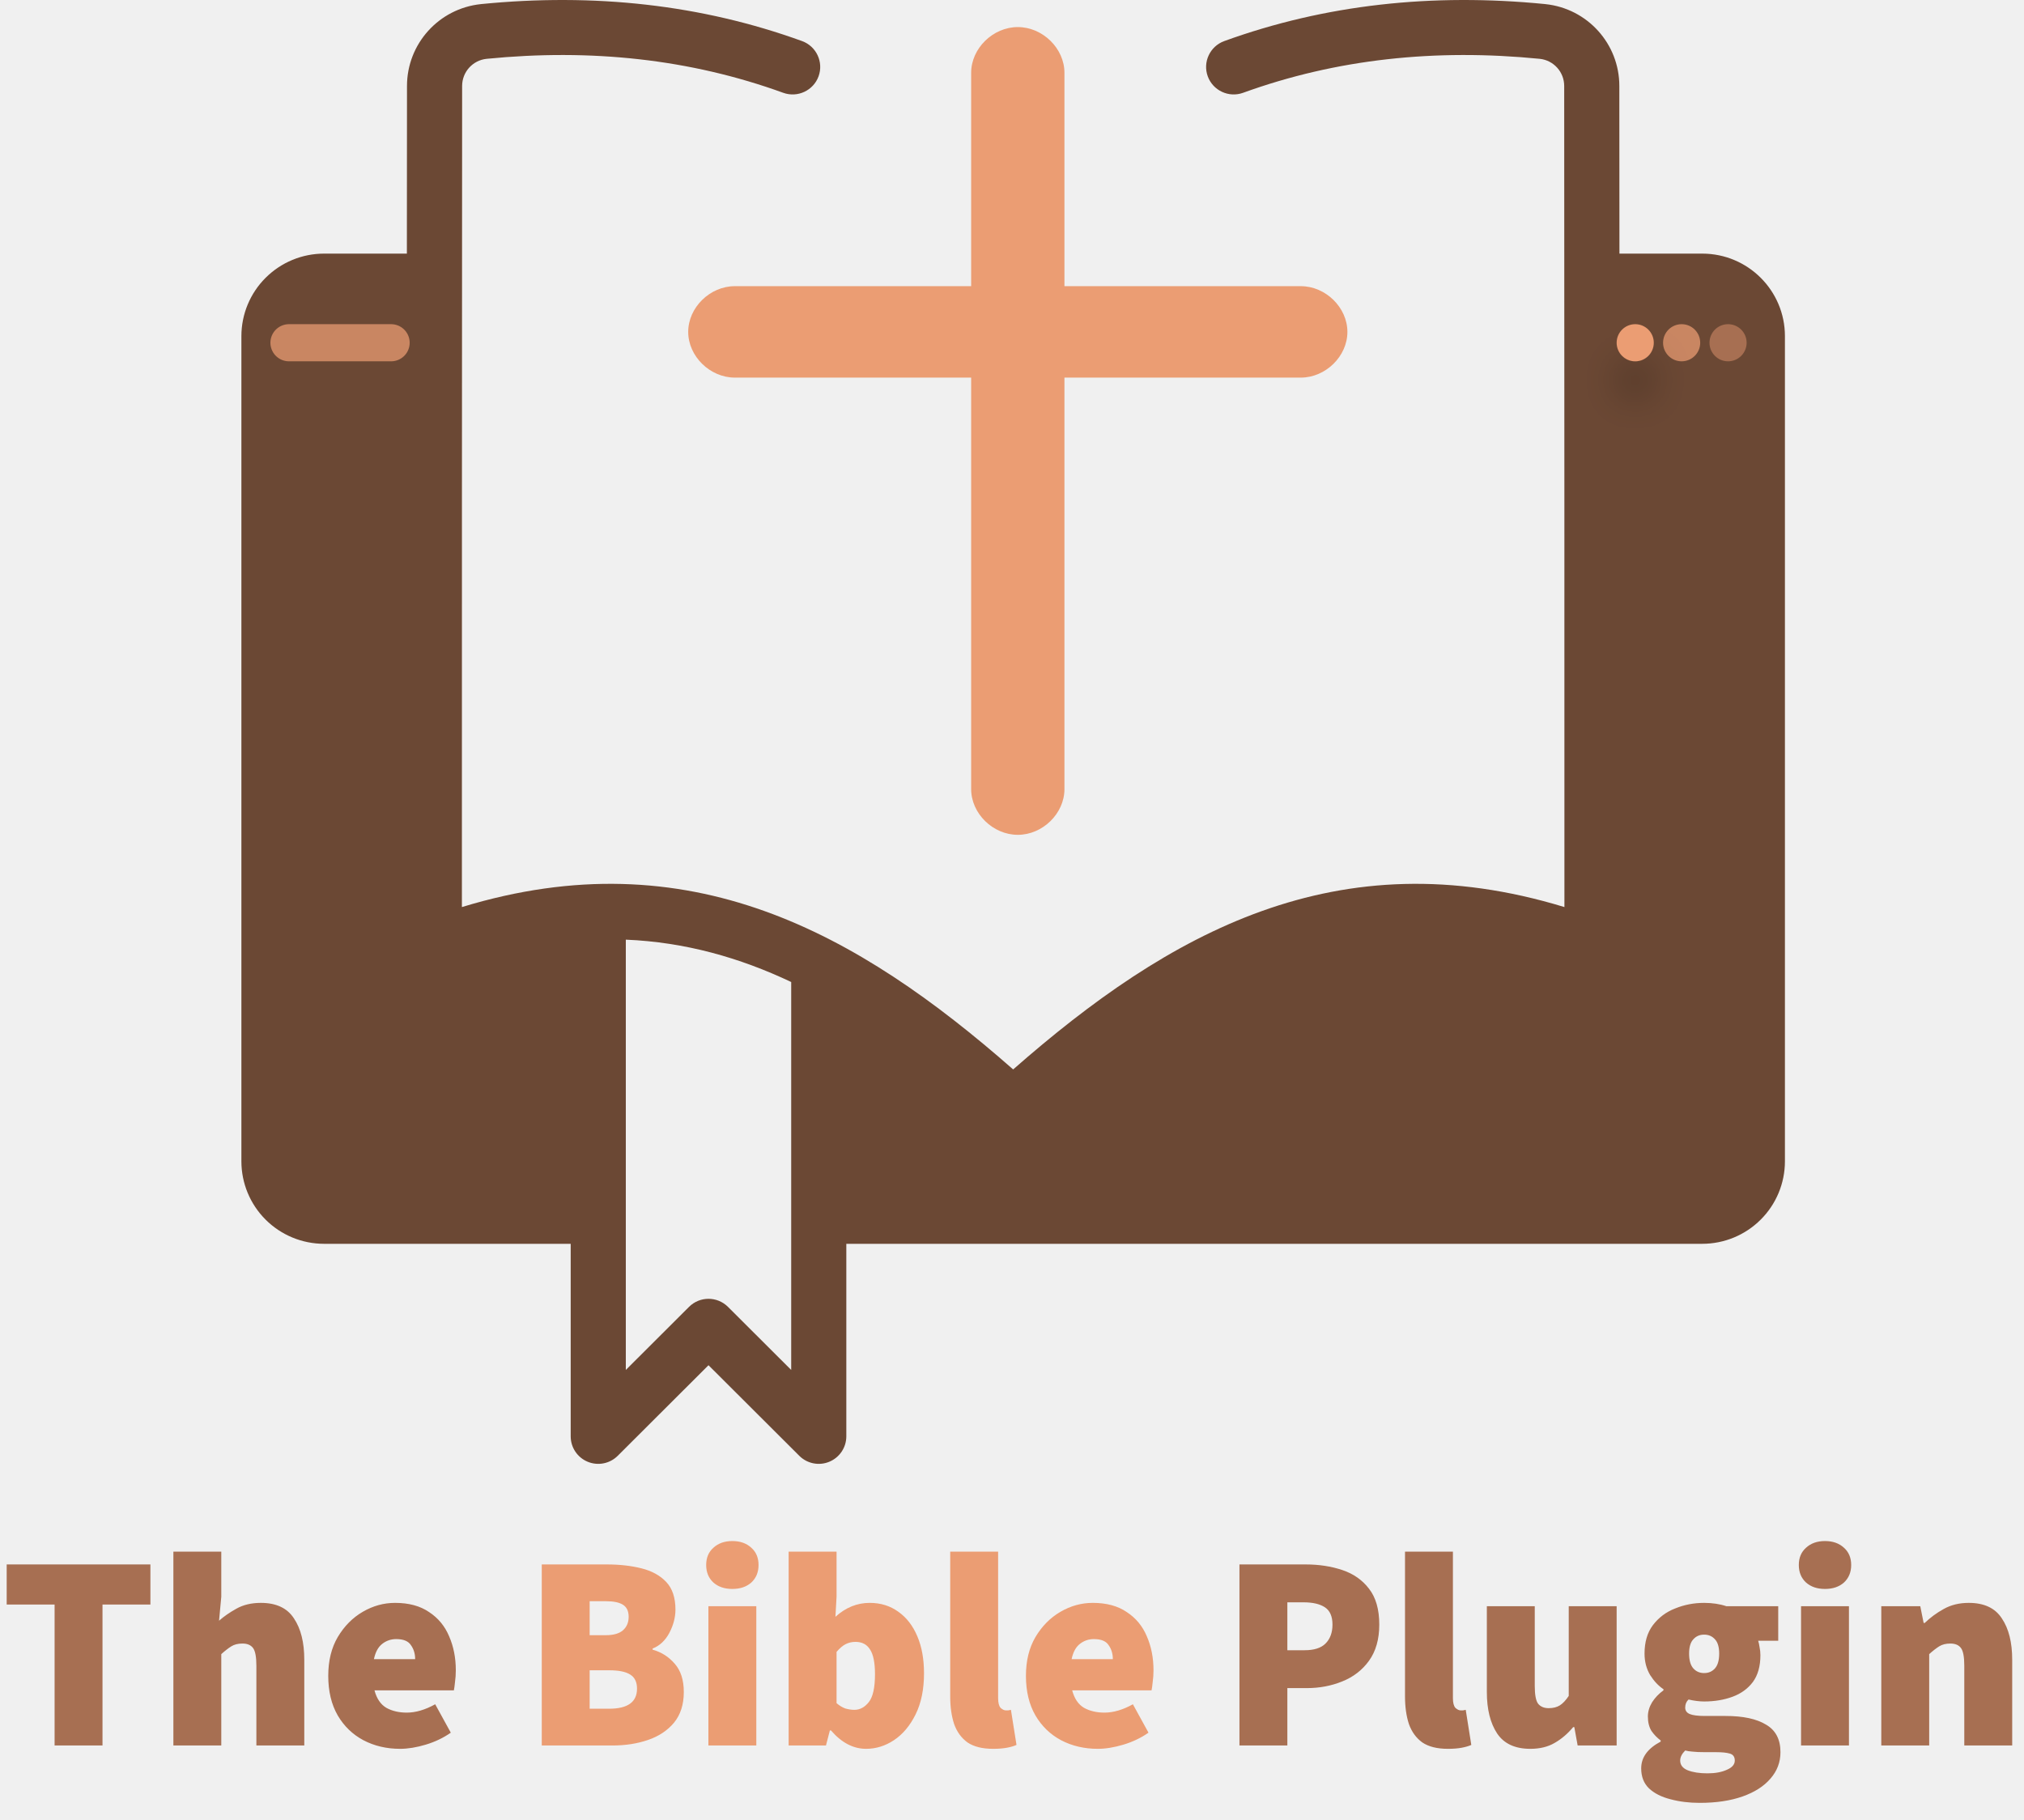
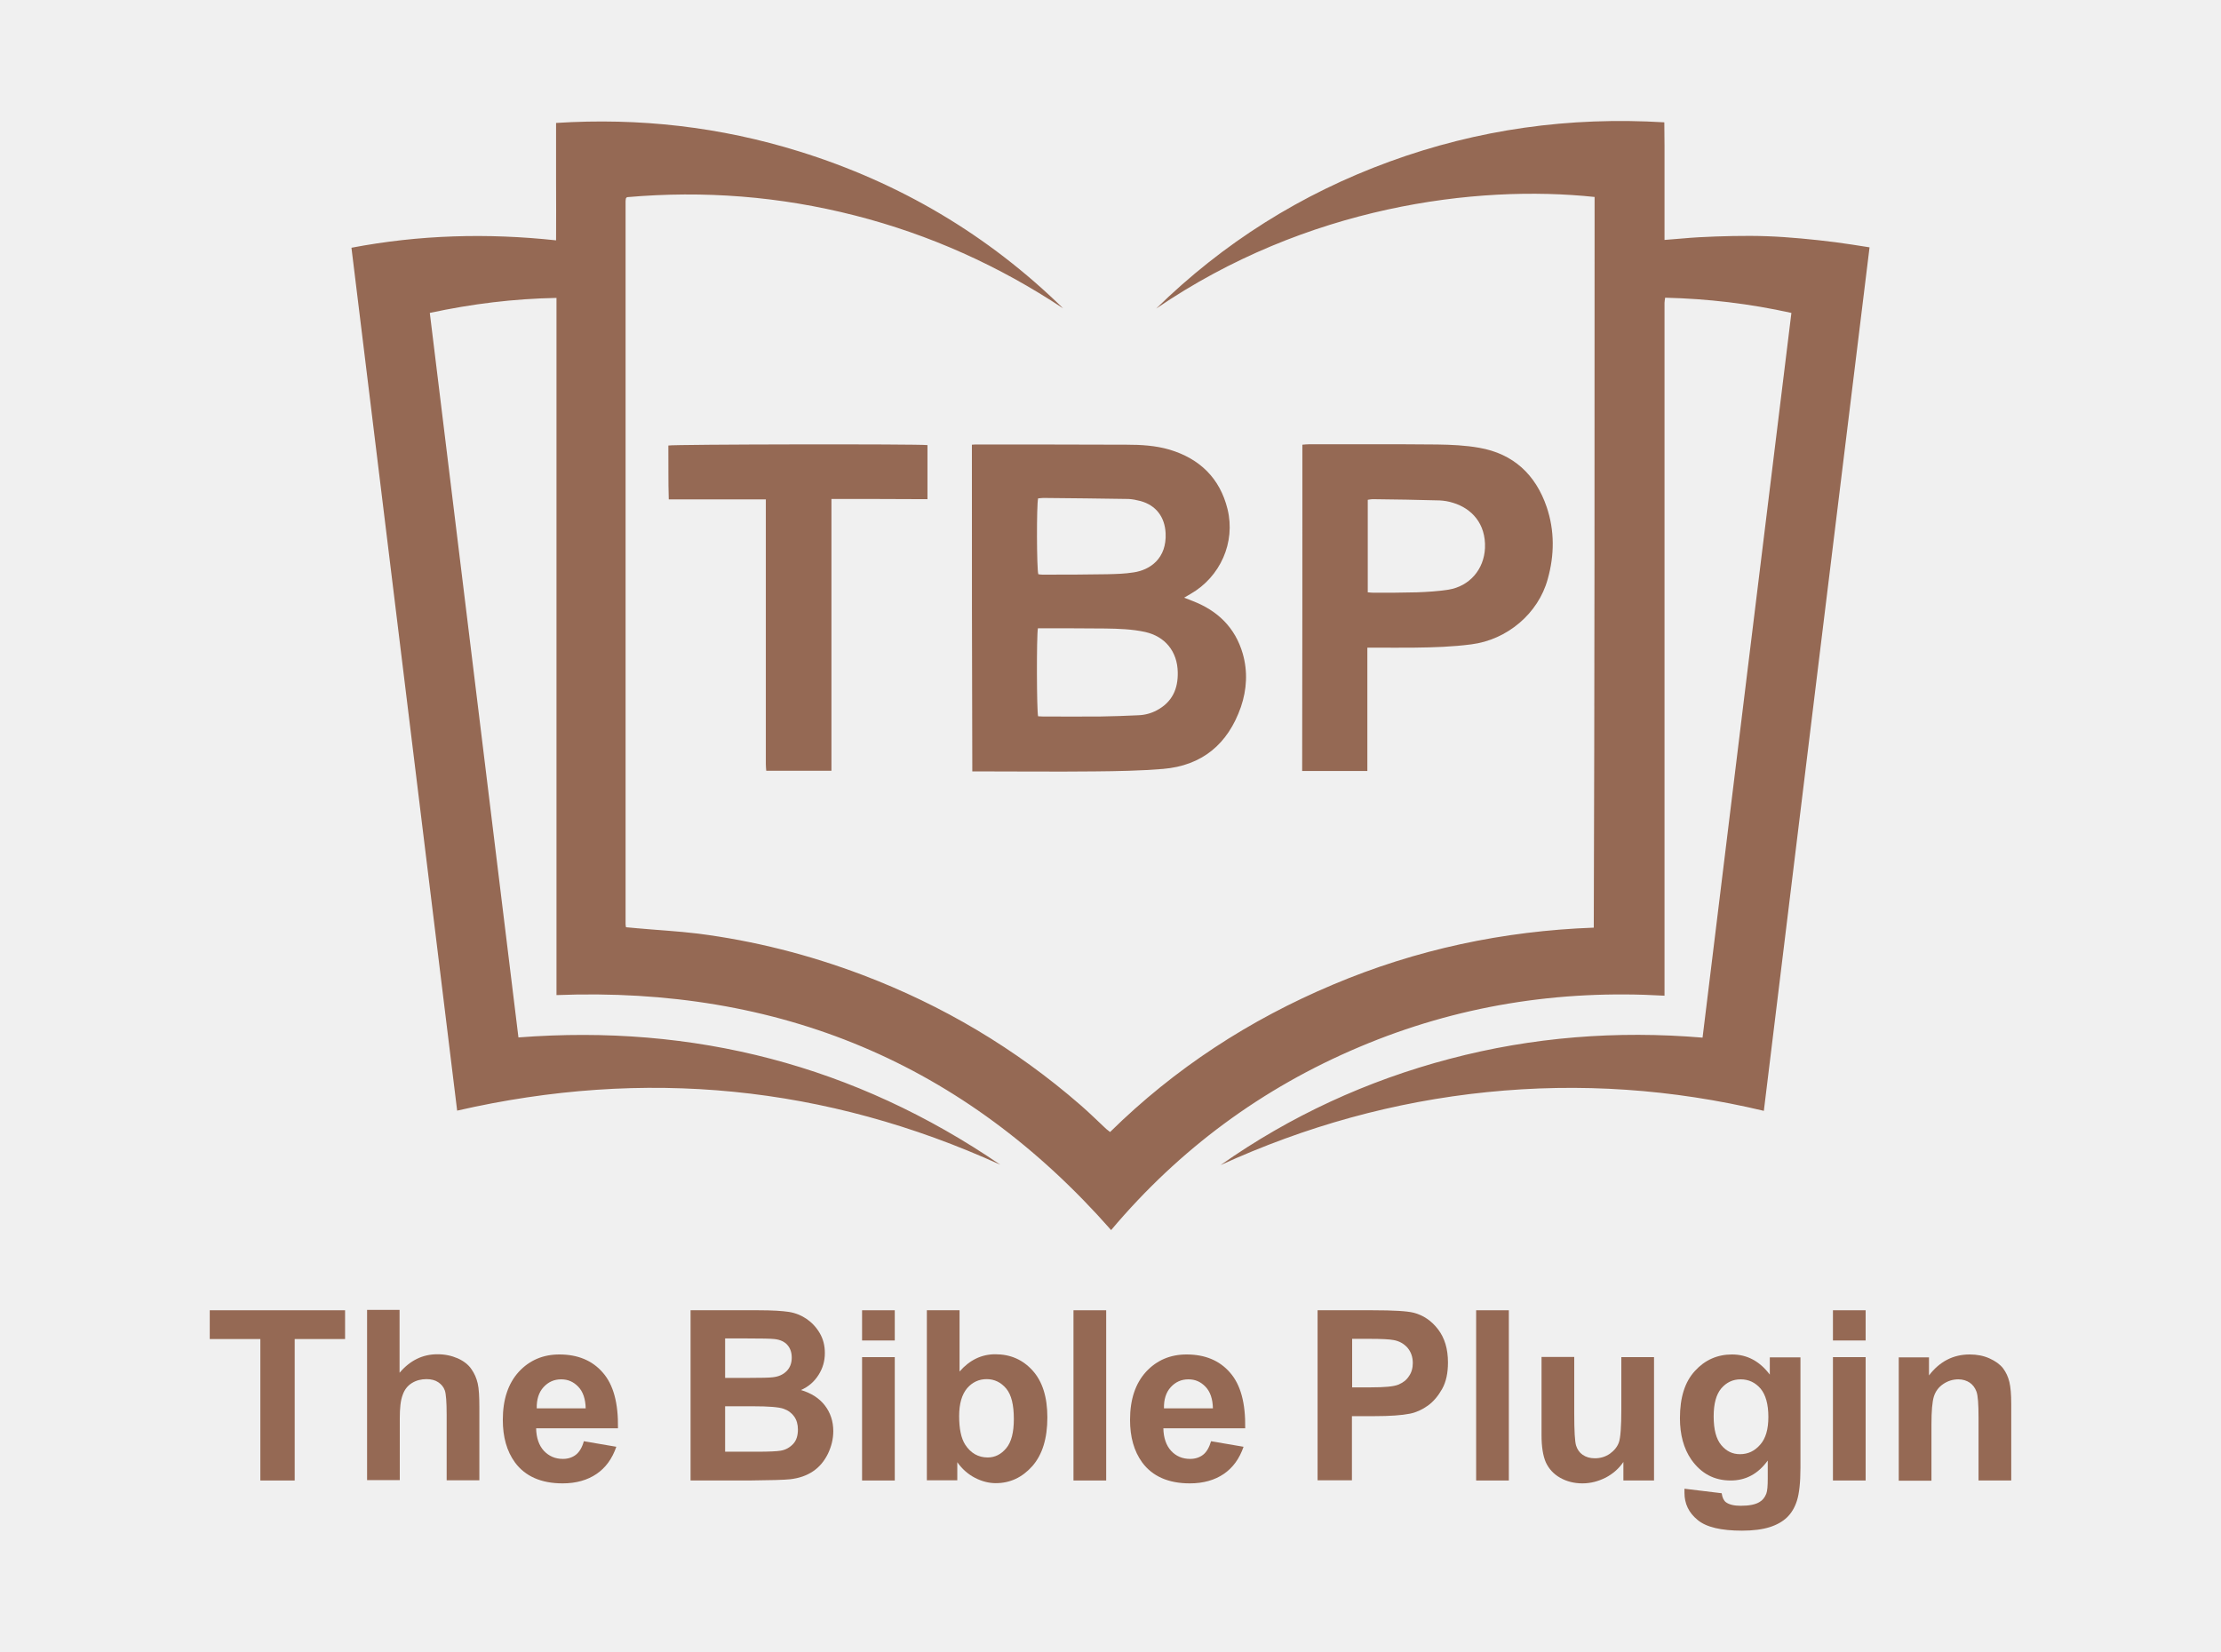
- <svg xmlns="http://www.w3.org/2000/svg" width="218" height="196" viewBox="0 0 218 196" fill="none">
-   <g clip-path="url(#clip0_3_83)">
-     <path fill-rule="evenodd" clip-rule="evenodd" d="M109.125 115.184C92.358 100.466 74.216 90.231 49.75 97.697C49.75 82.057 49.753 26.561 49.774 9.263V9.26C49.774 7.755 50.908 6.496 52.407 6.336C63.65 5.222 74.322 6.354 84.36 9.995C85.9 10.552 87.605 9.758 88.166 8.22C88.724 6.686 87.928 4.985 86.39 4.425C75.525 0.485 63.976 -0.765 51.804 0.441C51.804 0.441 51.795 0.441 51.789 0.444C47.268 0.918 43.836 4.721 43.836 9.26C43.83 13.425 43.827 19.809 43.824 27.316H34.906C32.543 27.316 30.278 28.253 28.61 29.92C26.938 31.585 26 33.846 26 36.204V125.079C26 127.437 26.938 129.697 28.607 131.362C30.278 133.03 32.543 133.966 34.906 133.966H61.468V154.704C61.468 155.901 62.189 156.982 63.299 157.441C64.41 157.9 65.686 157.646 66.535 156.798L76.311 147.043L86.088 156.798C86.937 157.646 88.213 157.9 89.32 157.441C90.431 156.982 91.155 155.901 91.155 154.704V133.966H183.344C185.707 133.966 187.972 133.03 189.64 131.362C191.312 129.697 192.25 127.437 192.25 125.079C192.25 107.221 192.25 54.062 192.25 36.204C192.25 31.295 188.263 27.316 183.344 27.316H174.426C174.423 19.809 174.42 13.422 174.414 9.254C174.414 4.721 170.982 0.918 166.46 0.444C166.455 0.441 166.446 0.441 166.446 0.441C154.274 -0.765 142.725 0.485 131.86 4.425C130.322 4.985 129.526 6.686 130.084 8.22C130.645 9.758 132.35 10.552 133.89 9.995C143.928 6.354 154.6 5.222 165.843 6.336C167.342 6.496 168.476 7.755 168.476 9.26V9.263C168.497 26.561 168.5 82.057 168.5 97.697C144.035 90.231 125.893 100.466 109.125 115.184ZM67.405 101.207V147.552L74.213 140.759C75.37 139.601 77.249 139.601 78.41 140.759L85.218 147.552V105.823V105.769C79.666 103.139 73.782 101.471 67.405 101.207Z" fill="#6B4834" />
-     <circle cx="186.125" cy="36.916" r="2" fill="#A76F52" />
-     <circle cx="181.125" cy="36.916" r="2" fill="#C98662" />
-     <g filter="url(#filter0_d_3_83)">
-       <circle cx="176.125" cy="36.916" r="2" fill="#EB9D73" />
+ <svg xmlns="http://www.w3.org/2000/svg" version="1.1" id="Layer_1" x="0px" y="0px" viewBox="0 0 108 80.33" style="enable-background:new 0 0 108 80.33;" xml:space="preserve">
+   <style type="text/css">
+ 	.st0{fill:#956954;}
+ </style>
+   <g>
+     <g>
+       <path class="st0" d="M77.54,9.58c-5.76-0.61-14.02,0.44-21.32,5.43c3.27-3.2,7.05-5.58,11.35-7.15c4.3-1.57,8.74-2.19,13.36-1.91    c0,0.38,0.01,0.75,0.01,1.13c0,0.38,0,0.75,0,1.13c0,0.39,0,0.77,0,1.16c0,0.38,0,0.75,0,1.13c0,0.37,0,0.75,0,1.17    c0.58-0.04,1.12-0.1,1.67-0.13c0.55-0.03,1.11-0.05,1.66-0.06c0.55-0.01,1.11-0.01,1.66,0.01c0.55,0.02,1.11,0.06,1.66,0.11    c0.55,0.05,1.1,0.11,1.65,0.18c0.55,0.07,1.09,0.16,1.67,0.25c-1.72,14.01-3.43,27.99-5.14,42c-4.46-1.06-8.93-1.37-13.46-0.91    c-4.52,0.46-8.83,1.66-12.96,3.55c3.41-2.4,7.13-4.11,11.15-5.17c4.02-1.06,8.11-1.38,12.29-1.03    c1.44-11.75,2.87-23.48,4.32-35.25c-2.03-0.45-4.06-0.69-6.14-0.74c-0.01,0.1-0.03,0.17-0.03,0.25c0,0.12,0,0.24,0,0.36    c0,10.97,0,21.94,0,32.91c0,0.14,0,0.27,0,0.43c-5.16-0.3-10.1,0.49-14.83,2.49c-4.74,2-8.77,4.98-12.08,8.91    c-7.15-8.13-16.16-11.85-26.97-11.43c0-11.28,0-22.57,0-33.91c-2.09,0.04-4.12,0.29-6.16,0.73c1.44,11.75,2.87,23.48,4.31,35.24    c8.54-0.66,16.36,1.36,23.43,6.19c-8.49-3.86-17.29-4.72-26.41-2.63c-1.71-13.99-3.42-27.96-5.14-41.97    c3.31-0.63,6.6-0.72,9.95-0.36c0.01-0.97,0-1.92,0-2.86c0-0.94,0-1.88,0-2.85c4.05-0.26,7.99,0.19,11.84,1.39    c4.88,1.52,9.16,4.05,12.82,7.63c-3.12-2.07-6.49-3.59-10.13-4.52c-3.64-0.93-7.34-1.22-11.08-0.89    c-0.02,0.02-0.03,0.03-0.03,0.03c-0.01,0.01-0.02,0.01-0.02,0.02c-0.01,0.05-0.02,0.1-0.02,0.15c0,11.72,0,23.44,0,35.16    c0,0.04,0.01,0.08,0.02,0.15c0.18,0.02,0.37,0.03,0.55,0.05c0.98,0.09,1.97,0.14,2.95,0.26c2.74,0.35,5.41,1.03,8,2.01    c3.9,1.48,7.44,3.58,10.59,6.32c0.43,0.37,0.84,0.78,1.26,1.17c0.05,0.05,0.11,0.08,0.19,0.15c3.15-3.1,6.78-5.46,10.84-7.17    c4.05-1.71,8.28-2.61,12.68-2.77C77.54,33.23,77.54,21.42,77.54,9.58z" />
+       <path class="st0" d="M47.26,21.63c0.11-0.01,0.18-0.01,0.25-0.01c2.42,0,4.85,0,7.27,0.01c0.7,0,1.41,0.04,2.09,0.24    c1.47,0.44,2.45,1.39,2.82,2.89c0.4,1.62-0.35,3.3-1.8,4.13c-0.08,0.05-0.17,0.1-0.31,0.18c0.16,0.06,0.28,0.11,0.41,0.16    c1.22,0.47,2.07,1.29,2.44,2.56c0.25,0.87,0.2,1.75-0.09,2.6c-0.63,1.8-1.88,2.85-3.79,3.01c-1.1,0.09-2.21,0.11-3.32,0.12    c-1.88,0.02-3.76,0-5.64,0c-0.1,0-0.19,0-0.31,0C47.26,32.2,47.26,26.93,47.26,21.63z M50.47,30.56    c-0.07,0.38-0.06,4.05,0.01,4.28c0.07,0,0.15,0.01,0.23,0.01c0.93,0,1.86,0.01,2.79,0c0.61-0.01,1.23-0.03,1.84-0.06    c0.32-0.01,0.63-0.09,0.91-0.24c0.75-0.4,1.04-1.04,1.02-1.86c-0.02-1-0.61-1.73-1.58-1.95c-0.64-0.14-1.29-0.16-1.95-0.17    c-1-0.01-2-0.01-3-0.01C50.66,30.56,50.57,30.56,50.47,30.56z M50.48,24.24c-0.08,0.31-0.07,3.45,0.01,3.69    c0.06,0.01,0.13,0.02,0.2,0.02c1.05,0,2.1,0,3.14-0.02c0.43-0.01,0.87-0.02,1.3-0.09c0.8-0.12,1.61-0.68,1.55-1.91    c-0.04-0.78-0.46-1.35-1.22-1.56c-0.19-0.05-0.39-0.09-0.58-0.1c-1.38-0.02-2.77-0.04-4.15-0.05    C50.64,24.22,50.55,24.24,50.48,24.24z" />
+       <path class="st0" d="M63.33,21.63c0.11-0.01,0.21-0.02,0.3-0.02c2.09,0,4.17-0.01,6.26,0.01c0.68,0.01,1.37,0.04,2.04,0.16    c1.66,0.29,2.74,1.3,3.28,2.88c0.39,1.15,0.38,2.34,0.05,3.51c-0.46,1.68-1.98,2.95-3.71,3.17c-0.91,0.12-1.83,0.15-2.75,0.16    c-0.65,0.01-1.31,0-1.96,0c-0.11,0-0.21,0-0.35,0c0,2.01,0,3.99,0,6c-1.07,0-2.11,0-3.17,0C63.33,32.2,63.33,26.93,63.33,21.63z     M66.51,28.81c0.12,0.01,0.2,0.02,0.29,0.02c0.7,0,1.4,0,2.11-0.02c0.51-0.02,1.03-0.05,1.53-0.13c1.02-0.17,1.72-0.98,1.77-2.02    c0.05-1.2-0.66-1.93-1.54-2.2c-0.22-0.07-0.44-0.11-0.67-0.12c-1.09-0.03-2.17-0.05-3.26-0.06c-0.07,0-0.15,0.02-0.23,0.03    C66.51,25.81,66.51,27.29,66.51,28.81z" />
+       <path class="st0" d="M40.43,24.27c0,4.42,0,8.81,0,13.22c-1.07,0-2.1,0-3.17,0c-0.01-0.11-0.02-0.22-0.02-0.33    c0-1.08,0-2.16,0-3.23c0-3.07,0-6.13,0-9.2c0-0.14,0-0.27,0-0.44c-1.59,0-3.13,0-4.72,0c-0.03-0.89-0.01-1.76-0.02-2.62    c0.23-0.06,12.19-0.08,12.6-0.02c0,0.86,0,1.72,0,2.63C43.55,24.27,42.01,24.27,40.43,24.27z" />
    </g>
-     <path d="M31.125 36.916H42.125" stroke="#C98662" stroke-width="4" stroke-linecap="round" />
-     <path d="M140.101 30.822H114.649V7.841C114.649 5.214 112.304 2.916 109.625 2.916C106.946 2.916 104.601 5.214 104.601 7.841V30.822H79.149C76.469 30.822 74.125 33.12 74.125 35.747C74.125 38.373 76.469 40.671 79.149 40.671H104.601V84.992C104.601 87.618 106.946 89.916 109.625 89.916C112.304 89.916 114.649 87.618 114.649 84.992V40.671H140.101C142.781 40.671 145.125 38.373 145.125 35.747C145.125 33.12 142.781 30.822 140.101 30.822Z" fill="#EB9D73" />
-     <path d="M5.88 188V172.82H0.72V168.5H16.2V172.82H11.04V188H5.88ZM18.674 188V167.12H23.834V171.98L23.594 174.56C24.114 174.1 24.734 173.67 25.454 173.27C26.194 172.85 27.074 172.64 28.094 172.64C29.754 172.64 30.944 173.2 31.664 174.32C32.404 175.42 32.774 176.9 32.774 178.76V188H27.614V179.42C27.614 178.46 27.494 177.82 27.254 177.5C27.014 177.18 26.634 177.02 26.114 177.02C25.634 177.02 25.234 177.12 24.914 177.32C24.594 177.52 24.234 177.8 23.834 178.16V188H18.674ZM43.094 188.36C41.635 188.36 40.315 188.05 39.135 187.43C37.974 186.81 37.054 185.92 36.374 184.76C35.694 183.58 35.355 182.16 35.355 180.5C35.355 178.88 35.694 177.49 36.374 176.33C37.075 175.15 37.974 174.24 39.075 173.6C40.175 172.96 41.334 172.64 42.554 172.64C44.035 172.64 45.255 172.97 46.215 173.63C47.194 174.27 47.914 175.14 48.374 176.24C48.855 177.34 49.094 178.56 49.094 179.9C49.094 180.34 49.065 180.77 49.005 181.19C48.965 181.59 48.925 181.88 48.885 182.06H40.334C40.575 182.96 41.005 183.59 41.624 183.95C42.245 184.29 42.974 184.46 43.815 184.46C44.775 184.46 45.794 184.16 46.874 183.56L48.554 186.62C47.755 187.18 46.855 187.61 45.855 187.91C44.855 188.21 43.934 188.36 43.094 188.36ZM40.275 178.7H44.715C44.715 178.12 44.565 177.62 44.264 177.2C43.984 176.76 43.455 176.54 42.675 176.54C42.114 176.54 41.614 176.71 41.175 177.05C40.734 177.39 40.434 177.94 40.275 178.7ZM133.498 188V168.5H140.638C142.058 168.5 143.368 168.7 144.568 169.1C145.768 169.5 146.728 170.17 147.448 171.11C148.188 172.05 148.558 173.34 148.558 174.98C148.558 176.56 148.188 177.86 147.448 178.88C146.728 179.88 145.768 180.62 144.568 181.1C143.388 181.58 142.118 181.82 140.758 181.82H138.658V188H133.498ZM138.658 177.74H140.518C141.538 177.74 142.288 177.5 142.768 177.02C143.268 176.52 143.518 175.84 143.518 174.98C143.518 174.1 143.248 173.48 142.708 173.12C142.168 172.76 141.398 172.58 140.398 172.58H138.658V177.74ZM155.95 188.36C154.79 188.36 153.87 188.13 153.19 187.67C152.53 187.19 152.05 186.53 151.75 185.69C151.47 184.83 151.33 183.84 151.33 182.72V167.12H156.49V182.9C156.49 183.4 156.58 183.75 156.76 183.95C156.96 184.13 157.15 184.22 157.33 184.22C157.43 184.22 157.51 184.22 157.57 184.22C157.65 184.2 157.75 184.18 157.87 184.16L158.47 187.94C158.21 188.06 157.87 188.16 157.45 188.24C157.03 188.32 156.53 188.36 155.95 188.36ZM164.825 188.36C163.185 188.36 161.995 187.81 161.255 186.71C160.515 185.59 160.145 184.1 160.145 182.24V173H165.305V181.58C165.305 182.54 165.425 183.18 165.665 183.5C165.925 183.82 166.305 183.98 166.805 183.98C167.285 183.98 167.685 183.88 168.005 183.68C168.325 183.48 168.645 183.14 168.965 182.66V173H174.125V188H169.925L169.565 186.02H169.445C168.845 186.74 168.175 187.31 167.435 187.73C166.715 188.15 165.845 188.36 164.825 188.36ZM183.069 194.18C181.929 194.18 180.879 194.05 179.919 193.79C178.959 193.55 178.189 193.16 177.609 192.62C177.049 192.08 176.769 191.36 176.769 190.46C176.769 189.28 177.469 188.32 178.869 187.58V187.46C178.489 187.18 178.159 186.84 177.879 186.44C177.619 186.02 177.489 185.5 177.489 184.88C177.489 184.36 177.639 183.85 177.939 183.35C178.259 182.85 178.669 182.42 179.169 182.06V181.94C178.629 181.58 178.149 181.07 177.729 180.41C177.329 179.73 177.129 178.96 177.129 178.1C177.129 176.86 177.429 175.84 178.029 175.04C178.649 174.22 179.449 173.62 180.429 173.24C181.409 172.84 182.449 172.64 183.549 172.64C184.429 172.64 185.229 172.76 185.949 173H191.529V176.72H189.369C189.429 176.9 189.479 177.13 189.519 177.41C189.579 177.69 189.609 177.98 189.609 178.28C189.609 179.46 189.339 180.42 188.799 181.16C188.259 181.88 187.529 182.41 186.609 182.75C185.689 183.09 184.669 183.26 183.549 183.26C183.049 183.26 182.489 183.19 181.869 183.05C181.629 183.27 181.509 183.56 181.509 183.92C181.509 184.24 181.669 184.47 181.989 184.61C182.329 184.75 182.869 184.82 183.609 184.82H185.859C187.739 184.82 189.189 185.13 190.209 185.75C191.249 186.35 191.769 187.34 191.769 188.72C191.769 189.8 191.409 190.75 190.689 191.57C189.989 192.39 188.989 193.03 187.689 193.49C186.389 193.95 184.849 194.18 183.069 194.18ZM183.549 180.2C184.029 180.2 184.419 180.03 184.719 179.69C185.019 179.35 185.169 178.82 185.169 178.1C185.169 177.4 185.019 176.89 184.719 176.57C184.419 176.23 184.029 176.06 183.549 176.06C183.069 176.06 182.679 176.23 182.379 176.57C182.079 176.89 181.929 177.4 181.929 178.1C181.929 178.82 182.079 179.35 182.379 179.69C182.679 180.03 183.069 180.2 183.549 180.2ZM183.909 191C184.749 191 185.449 190.87 186.009 190.61C186.569 190.37 186.849 190.04 186.849 189.62C186.849 189.22 186.669 188.97 186.309 188.87C185.969 188.77 185.479 188.72 184.839 188.72H183.669C183.069 188.72 182.609 188.7 182.289 188.66C181.989 188.64 181.729 188.6 181.509 188.54C181.149 188.9 180.969 189.26 180.969 189.62C180.969 190.1 181.239 190.45 181.779 190.67C182.339 190.89 183.049 191 183.909 191ZM193.986 188V173H199.146V188H193.986ZM196.566 171.14C195.726 171.14 195.046 170.91 194.526 170.45C194.006 169.97 193.746 169.34 193.746 168.56C193.746 167.78 194.006 167.16 194.526 166.7C195.046 166.22 195.726 165.98 196.566 165.98C197.406 165.98 198.086 166.22 198.606 166.7C199.126 167.16 199.386 167.78 199.386 168.56C199.386 169.34 199.126 169.97 198.606 170.45C198.086 170.91 197.406 171.14 196.566 171.14ZM202.629 188V173H206.829L207.189 174.8H207.309C207.909 174.22 208.589 173.72 209.349 173.3C210.129 172.86 211.029 172.64 212.049 172.64C213.709 172.64 214.899 173.2 215.619 174.32C216.359 175.42 216.729 176.9 216.729 178.76V188H211.569V179.42C211.569 178.46 211.449 177.82 211.209 177.5C210.969 177.18 210.589 177.02 210.069 177.02C209.589 177.02 209.189 177.12 208.869 177.32C208.549 177.52 208.189 177.8 207.789 178.16V188H202.629Z" fill="#A76F52" />
-     <path d="M58.351 188V168.5H65.371C66.731 168.5 67.971 168.64 69.091 168.92C70.211 169.2 71.101 169.69 71.761 170.39C72.421 171.09 72.751 172.08 72.751 173.36C72.751 174.2 72.531 175.04 72.091 175.88C71.651 176.7 71.051 177.26 70.291 177.56V177.68C71.231 177.94 72.021 178.44 72.661 179.18C73.321 179.92 73.651 180.94 73.651 182.24C73.651 183.58 73.301 184.68 72.601 185.54C71.901 186.38 70.971 187 69.811 187.4C68.651 187.8 67.371 188 65.971 188H58.351ZM63.511 176.12H65.251C66.091 176.12 66.711 175.94 67.111 175.58C67.511 175.22 67.711 174.74 67.711 174.14C67.711 173.54 67.511 173.11 67.111 172.85C66.711 172.59 66.091 172.46 65.251 172.46H63.511V176.12ZM63.511 184.04H65.611C67.611 184.04 68.611 183.32 68.611 181.88C68.611 181.16 68.361 180.65 67.861 180.35C67.381 180.05 66.631 179.9 65.611 179.9H63.511V184.04ZM76.3 188V173H81.46V188H76.3ZM78.88 171.14C78.04 171.14 77.361 170.91 76.841 170.45C76.32 169.97 76.061 169.34 76.061 168.56C76.061 167.78 76.32 167.16 76.841 166.7C77.361 166.22 78.04 165.98 78.88 165.98C79.721 165.98 80.4 166.22 80.921 166.7C81.441 167.16 81.701 167.78 81.701 168.56C81.701 169.34 81.441 169.97 80.921 170.45C80.4 170.91 79.721 171.14 78.88 171.14ZM93.283 188.36C91.903 188.36 90.643 187.7 89.503 186.38H89.383L88.963 188H84.943V167.12H90.103V171.98L89.983 174.14C91.083 173.14 92.313 172.64 93.673 172.64C94.853 172.64 95.883 172.96 96.763 173.6C97.643 174.22 98.323 175.1 98.803 176.24C99.283 177.36 99.523 178.69 99.523 180.23C99.523 181.95 99.223 183.42 98.623 184.64C98.023 185.86 97.243 186.79 96.283 187.43C95.343 188.05 94.343 188.36 93.283 188.36ZM92.023 184.16C92.623 184.16 93.143 183.88 93.583 183.32C94.023 182.76 94.243 181.76 94.243 180.32C94.243 179.08 94.063 178.19 93.703 177.65C93.363 177.11 92.843 176.84 92.143 176.84C91.763 176.84 91.413 176.92 91.093 177.08C90.773 177.24 90.443 177.52 90.103 177.92V183.44C90.403 183.7 90.713 183.89 91.033 184.01C91.373 184.11 91.703 184.16 92.023 184.16ZM106.965 188.36C105.805 188.36 104.885 188.13 104.205 187.67C103.545 187.19 103.065 186.53 102.765 185.69C102.485 184.83 102.345 183.84 102.345 182.72V167.12H107.505V182.9C107.505 183.4 107.595 183.75 107.775 183.95C107.975 184.13 108.165 184.22 108.345 184.22C108.445 184.22 108.525 184.22 108.585 184.22C108.665 184.2 108.765 184.18 108.885 184.16L109.485 187.94C109.225 188.06 108.885 188.16 108.465 188.24C108.045 188.32 107.545 188.36 106.965 188.36ZM118.241 188.36C116.781 188.36 115.461 188.05 114.281 187.43C113.121 186.81 112.201 185.92 111.521 184.76C110.841 183.58 110.501 182.16 110.501 180.5C110.501 178.88 110.841 177.49 111.521 176.33C112.221 175.15 113.121 174.24 114.221 173.6C115.321 172.96 116.481 172.64 117.701 172.64C119.181 172.64 120.401 172.97 121.361 173.63C122.341 174.27 123.061 175.14 123.521 176.24C124.001 177.34 124.241 178.56 124.241 179.9C124.241 180.34 124.211 180.77 124.151 181.19C124.111 181.59 124.071 181.88 124.031 182.06H115.481C115.721 182.96 116.151 183.59 116.771 183.95C117.391 184.29 118.121 184.46 118.961 184.46C119.921 184.46 120.941 184.16 122.021 183.56L123.701 186.62C122.901 187.18 122.001 187.61 121.001 187.91C120.001 188.21 119.081 188.36 118.241 188.36ZM115.421 178.7H119.861C119.861 178.12 119.711 177.62 119.411 177.2C119.131 176.76 118.601 176.54 117.821 176.54C117.261 176.54 116.761 176.71 116.321 177.05C115.881 177.39 115.581 177.94 115.421 178.7Z" fill="#EB9D73" />
+     <g>
+       <path class="st0" d="M12.66,72.01v-6.88H10.2v-1.4h6.58v1.4h-2.45v6.88H12.66z" />
+       <path class="st0" d="M19.43,63.73v3.04c0.51-0.6,1.12-0.9,1.84-0.9c0.37,0,0.69,0.07,0.99,0.2c0.29,0.13,0.52,0.31,0.66,0.52    c0.15,0.21,0.25,0.44,0.31,0.7s0.08,0.65,0.08,1.19v3.52h-1.59v-3.17c0-0.63-0.03-1.03-0.09-1.2c-0.06-0.17-0.17-0.3-0.32-0.4    c-0.15-0.1-0.34-0.15-0.57-0.15c-0.26,0-0.5,0.06-0.71,0.19s-0.36,0.32-0.45,0.58c-0.1,0.26-0.14,0.64-0.14,1.14v3h-1.59v-8.28    H19.43z" />
+       <path class="st0" d="M28.39,70.1l1.58,0.27c-0.2,0.58-0.52,1.02-0.96,1.32c-0.44,0.3-0.99,0.46-1.65,0.46    c-1.04,0-1.82-0.34-2.32-1.02c-0.4-0.55-0.59-1.24-0.59-2.07c0-0.99,0.26-1.77,0.78-2.34c0.52-0.56,1.18-0.84,1.97-0.84    c0.89,0,1.6,0.29,2.11,0.88c0.52,0.59,0.76,1.49,0.74,2.71h-3.98c0.01,0.47,0.14,0.84,0.38,1.1c0.25,0.26,0.55,0.39,0.92,0.39    c0.25,0,0.46-0.07,0.63-0.2S28.31,70.4,28.39,70.1z M28.48,68.5c-0.01-0.46-0.13-0.81-0.36-1.05c-0.23-0.24-0.5-0.36-0.83-0.36    c-0.35,0-0.63,0.13-0.86,0.38c-0.23,0.25-0.34,0.6-0.33,1.03H28.48z" />
+       <path class="st0" d="M33.58,63.73h3.31c0.66,0,1.14,0.03,1.47,0.08c0.32,0.05,0.61,0.17,0.86,0.34c0.25,0.17,0.47,0.4,0.64,0.69    s0.25,0.61,0.25,0.97c0,0.39-0.1,0.74-0.31,1.07s-0.49,0.57-0.85,0.73c0.5,0.15,0.89,0.4,1.16,0.75c0.27,0.35,0.41,0.77,0.41,1.25    c0,0.38-0.09,0.74-0.26,1.1c-0.18,0.36-0.41,0.64-0.72,0.85s-0.68,0.34-1.12,0.39c-0.28,0.03-0.95,0.05-2.02,0.06h-2.82V63.73z     M35.26,65.11v1.91h1.1c0.65,0,1.06-0.01,1.21-0.03c0.29-0.03,0.51-0.13,0.68-0.3c0.16-0.16,0.25-0.38,0.25-0.65    c0-0.26-0.07-0.46-0.21-0.62c-0.14-0.16-0.35-0.26-0.63-0.29c-0.17-0.02-0.64-0.03-1.43-0.03H35.26z M35.26,68.4v2.21h1.55    c0.6,0,0.98-0.02,1.15-0.05c0.25-0.04,0.45-0.16,0.61-0.33s0.23-0.41,0.23-0.7c0-0.25-0.06-0.46-0.18-0.63s-0.29-0.3-0.52-0.38    s-0.72-0.12-1.48-0.12H35.26z" />
+       <path class="st0" d="M41.92,65.2v-1.47h1.59v1.47H41.92z M41.92,72.01v-6h1.59v6H41.92z" />
+       <path class="st0" d="M45.07,72.01v-8.28h1.59v2.98c0.49-0.56,1.07-0.84,1.74-0.84c0.73,0,1.33,0.26,1.81,0.79s0.72,1.29,0.72,2.28    c0,1.02-0.24,1.81-0.73,2.37c-0.49,0.55-1.08,0.83-1.78,0.83c-0.34,0-0.68-0.09-1.01-0.26c-0.33-0.17-0.62-0.42-0.86-0.76v0.88    H45.07z M46.64,68.88c0,0.62,0.1,1.08,0.29,1.38c0.27,0.42,0.64,0.63,1.1,0.63c0.35,0,0.65-0.15,0.9-0.45    c0.25-0.3,0.37-0.77,0.37-1.42c0-0.69-0.12-1.18-0.37-1.48c-0.25-0.3-0.57-0.46-0.95-0.46c-0.38,0-0.7,0.15-0.95,0.44    C46.77,67.83,46.64,68.28,46.64,68.88z" />
+       <path class="st0" d="M52.2,72.01v-8.28h1.59v8.28H52.2z" />
+       <path class="st0" d="M58.89,70.1l1.58,0.27c-0.2,0.58-0.52,1.02-0.96,1.32c-0.44,0.3-0.99,0.46-1.65,0.46    c-1.04,0-1.82-0.34-2.32-1.02c-0.4-0.55-0.59-1.24-0.59-2.07c0-0.99,0.26-1.77,0.78-2.34c0.52-0.56,1.18-0.84,1.97-0.84    c0.89,0,1.6,0.29,2.11,0.88c0.52,0.59,0.76,1.49,0.74,2.71h-3.98c0.01,0.47,0.14,0.84,0.38,1.1s0.55,0.39,0.92,0.39    c0.25,0,0.46-0.07,0.63-0.2C58.68,70.62,58.8,70.4,58.89,70.1z M58.98,68.5c-0.01-0.46-0.13-0.81-0.36-1.05    c-0.23-0.24-0.5-0.36-0.83-0.36c-0.35,0-0.63,0.13-0.86,0.38c-0.23,0.25-0.34,0.6-0.33,1.03H58.98z" />
+       <path class="st0" d="M64.07,72.01v-8.28h2.68c1.02,0,1.68,0.04,1.99,0.12c0.47,0.12,0.87,0.39,1.19,0.81s0.48,0.95,0.48,1.61    c0,0.51-0.09,0.94-0.28,1.28s-0.42,0.62-0.7,0.82c-0.28,0.2-0.57,0.33-0.87,0.39c-0.4,0.08-0.98,0.12-1.73,0.12h-1.09v3.12H64.07z     M65.75,65.13v2.35h0.92c0.66,0,1.1-0.04,1.32-0.13c0.22-0.09,0.4-0.22,0.52-0.41c0.13-0.18,0.19-0.4,0.19-0.64    c0-0.3-0.09-0.55-0.26-0.75c-0.18-0.2-0.4-0.32-0.67-0.37c-0.2-0.04-0.6-0.06-1.2-0.06H65.75z" />
+       <path class="st0" d="M71.78,72.01v-8.28h1.59v8.28H71.78z" />
+       <path class="st0" d="M78.94,72.01v-0.9c-0.22,0.32-0.5,0.57-0.86,0.76c-0.36,0.18-0.73,0.28-1.13,0.28c-0.4,0-0.76-0.09-1.08-0.27    s-0.55-0.43-0.7-0.75c-0.14-0.32-0.21-0.76-0.21-1.33v-3.8h1.59v2.76c0,0.84,0.03,1.36,0.09,1.55c0.06,0.19,0.16,0.34,0.32,0.45    c0.16,0.11,0.35,0.17,0.59,0.17c0.27,0,0.51-0.07,0.73-0.22c0.21-0.15,0.36-0.33,0.44-0.55c0.08-0.22,0.12-0.76,0.12-1.62v-2.53    h1.59v6H78.94z" />
+       <path class="st0" d="M81.91,72.41l1.81,0.22c0.03,0.21,0.1,0.36,0.21,0.44c0.15,0.11,0.39,0.17,0.71,0.17    c0.42,0,0.73-0.06,0.93-0.19c0.14-0.08,0.25-0.22,0.32-0.4c0.05-0.13,0.07-0.38,0.07-0.73v-0.88c-0.47,0.65-1.07,0.97-1.8,0.97    c-0.81,0-1.44-0.34-1.92-1.02c-0.37-0.54-0.55-1.21-0.55-2.01c0-1.01,0.24-1.77,0.73-2.3c0.48-0.53,1.09-0.8,1.8-0.8    c0.74,0,1.35,0.33,1.84,0.98v-0.84h1.49v5.38c0,0.71-0.06,1.24-0.17,1.59s-0.28,0.62-0.49,0.82c-0.21,0.2-0.49,0.36-0.84,0.47    c-0.35,0.11-0.8,0.17-1.34,0.17c-1.02,0-1.74-0.17-2.16-0.52c-0.43-0.35-0.64-0.79-0.64-1.32C81.91,72.55,81.91,72.48,81.91,72.41    z M83.33,68.89c0,0.64,0.12,1.1,0.37,1.4c0.25,0.3,0.55,0.44,0.91,0.44c0.39,0,0.71-0.15,0.98-0.46c0.27-0.3,0.4-0.75,0.4-1.35    c0-0.62-0.13-1.08-0.38-1.38c-0.26-0.3-0.58-0.45-0.97-0.45c-0.38,0-0.69,0.15-0.94,0.44C83.45,67.83,83.33,68.28,83.33,68.89z" />
+       <path class="st0" d="M89.13,65.2v-1.47h1.59v1.47H89.13z M89.13,72.01v-6h1.59v6H89.13z" />
+       <path class="st0" d="M97.8,72.01h-1.59v-3.06c0-0.65-0.03-1.07-0.1-1.26c-0.07-0.19-0.18-0.34-0.33-0.44s-0.34-0.16-0.55-0.16    c-0.27,0-0.52,0.08-0.74,0.23c-0.22,0.15-0.37,0.35-0.45,0.6c-0.08,0.25-0.12,0.71-0.12,1.38v2.72h-1.59v-6h1.47v0.88    c0.52-0.68,1.18-1.02,1.98-1.02c0.35,0,0.67,0.06,0.96,0.19s0.51,0.29,0.66,0.48c0.15,0.2,0.25,0.42,0.31,0.67    c0.06,0.25,0.09,0.6,0.09,1.07V72.01z" />
+     </g>
  </g>
-   <defs>
-     <filter id="filter0_d_3_83" x="170.125" y="34.916" width="12" height="12" filterUnits="userSpaceOnUse" color-interpolation-filters="sRGB">
-       <feFlood flood-opacity="0" result="BackgroundImageFix" />
-       <feColorMatrix in="SourceAlpha" type="matrix" values="0 0 0 0 0 0 0 0 0 0 0 0 0 0 0 0 0 0 127 0" result="hardAlpha" />
-       <feOffset dy="4" />
-       <feGaussianBlur stdDeviation="2" />
-       <feComposite in2="hardAlpha" operator="out" />
-       <feColorMatrix type="matrix" values="0 0 0 0 0 0 0 0 0 0 0 0 0 0 0 0 0 0 0.25 0" />
-       <feBlend mode="normal" in2="BackgroundImageFix" result="effect1_dropShadow_3_83" />
-       <feBlend mode="normal" in="SourceGraphic" in2="effect1_dropShadow_3_83" result="shape" />
-     </filter>
-     <clipPath id="clip0_3_83">
-       <rect width="218" height="196" fill="white" />
-     </clipPath>
-   </defs>
</svg>
